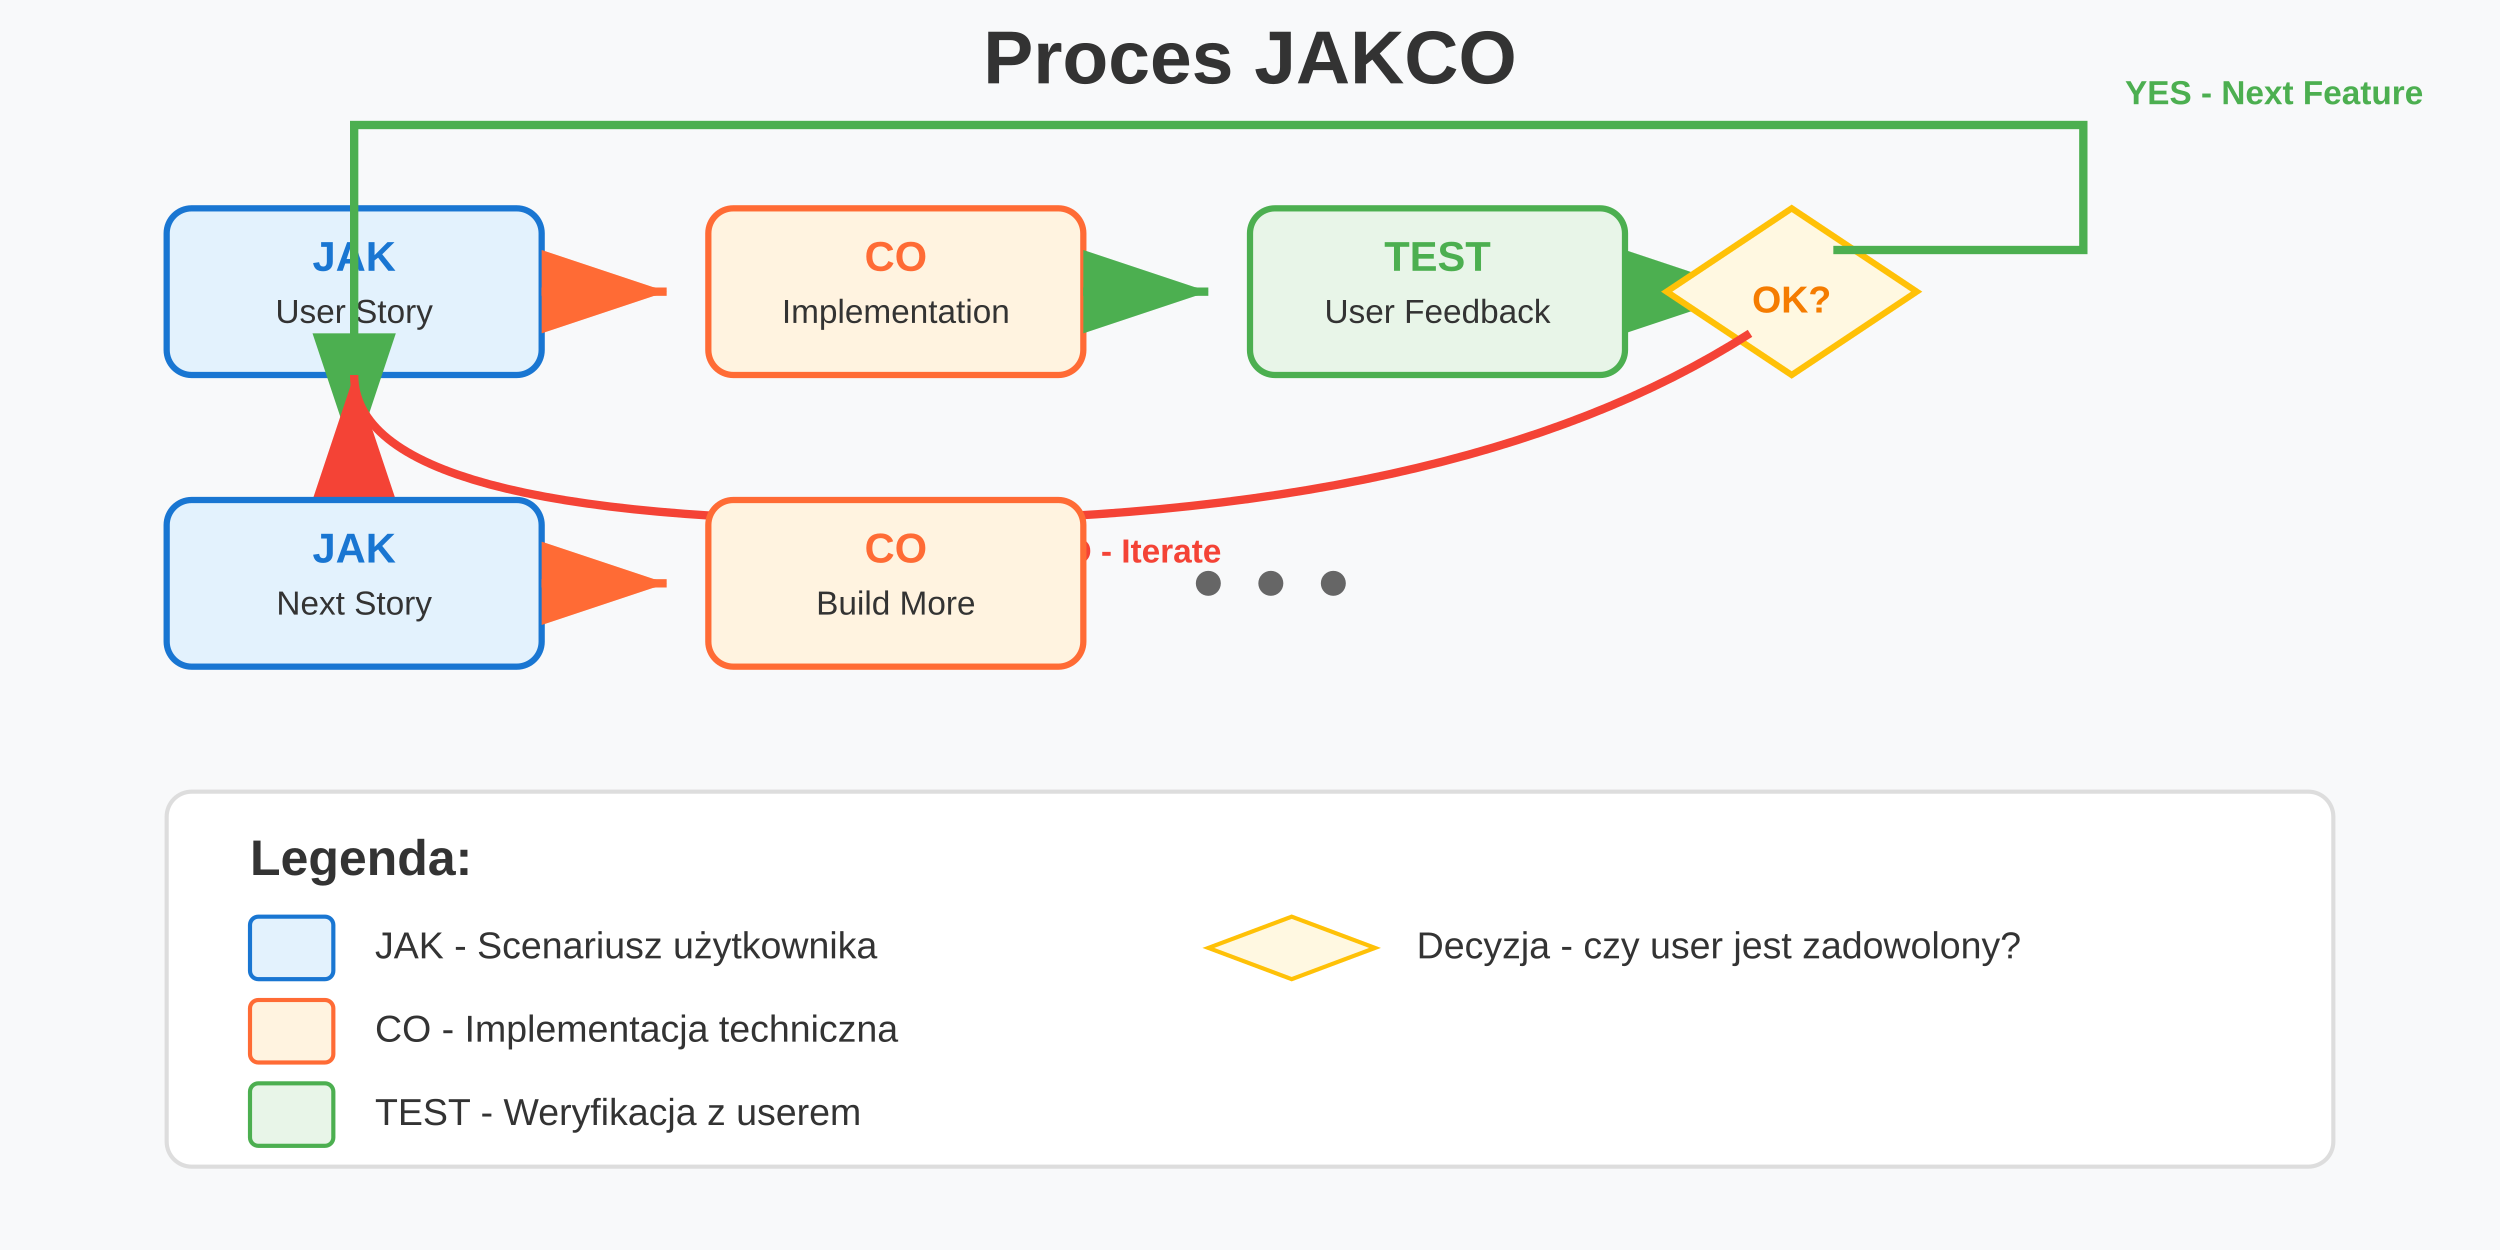
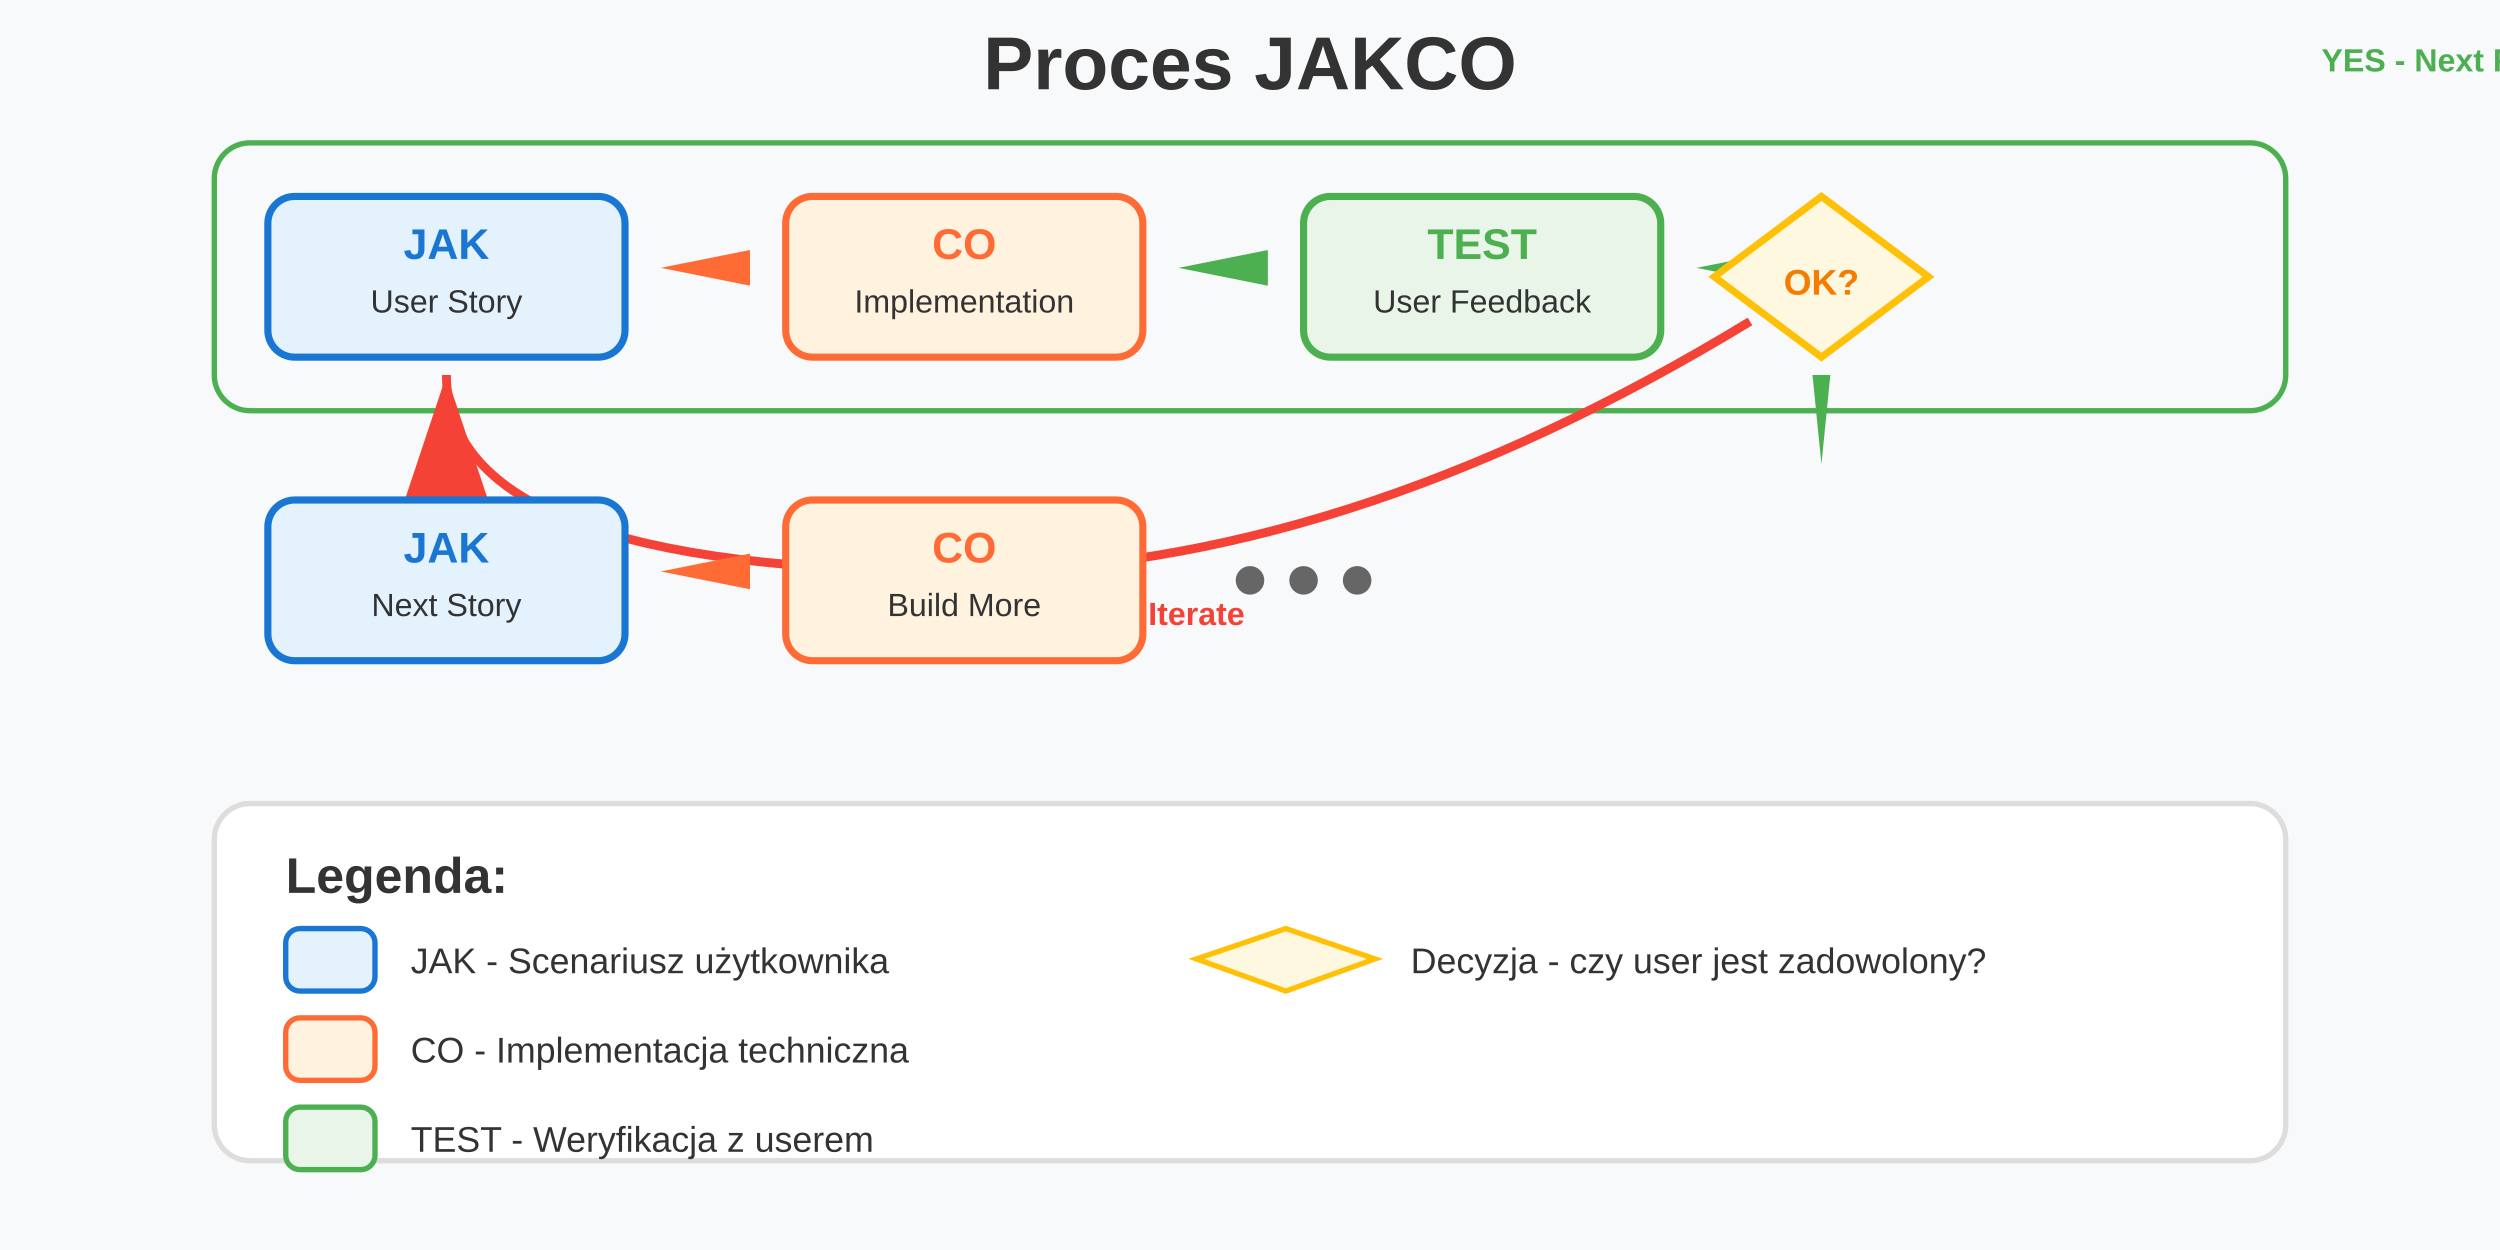
- <svg xmlns="http://www.w3.org/2000/svg" viewBox="0 0 1200 600">
-   <rect width="1200" height="600" fill="#f8f9fa" />
-   <text x="600" y="40" font-family="Arial, sans-serif" font-size="36" font-weight="bold" text-anchor="middle" fill="#333">
-     Proces JAKCO
-   </text>
-   <rect x="80" y="100" width="180" height="80" fill="#e3f2fd" rx="12" stroke="#1976d2" stroke-width="3" />
-   <text x="170" y="130" font-family="Arial, sans-serif" font-size="20" font-weight="bold" text-anchor="middle" fill="#1976d2">
-     JAK
-   </text>
-   <text x="170" y="155" font-family="Arial, sans-serif" font-size="16" text-anchor="middle" fill="#333">
-     User Story
-   </text>
-   <path d="M 260 140 L 320 140" stroke="#ff6b35" stroke-width="4" marker-end="url(#arrowhead)" />
-   <rect x="340" y="100" width="180" height="80" fill="#fff3e0" rx="12" stroke="#ff6b35" stroke-width="3" />
-   <text x="430" y="130" font-family="Arial, sans-serif" font-size="20" font-weight="bold" text-anchor="middle" fill="#ff6b35">
-     CO
-   </text>
-   <text x="430" y="155" font-family="Arial, sans-serif" font-size="16" text-anchor="middle" fill="#333">
-     Implementation
-   </text>
-   <path d="M 520 140 L 580 140" stroke="#4caf50" stroke-width="4" marker-end="url(#arrowhead2)" />
-   <rect x="600" y="100" width="180" height="80" fill="#e8f5e8" rx="12" stroke="#4caf50" stroke-width="3" />
-   <text x="690" y="130" font-family="Arial, sans-serif" font-size="20" font-weight="bold" text-anchor="middle" fill="#4caf50">
-     TEST
-   </text>
-   <text x="690" y="155" font-family="Arial, sans-serif" font-size="16" text-anchor="middle" fill="#333">
-     User Feedback
-   </text>
-   <path d="M 780 140 L 840 140" stroke="#4caf50" stroke-width="4" marker-end="url(#arrowhead2)" />
-   <polygon points="860,100 920,140 860,180 800,140" fill="#fff8e1" stroke="#ffc107" stroke-width="3" />
-   <text x="860" y="150" font-family="Arial, sans-serif" font-size="18" font-weight="bold" text-anchor="middle" fill="#f57c00">
-     OK?
-   </text>
-   <path d="M 880 120 L 1000 120 L 1000 60 L 170 60 L 170 220" stroke="#4caf50" stroke-width="4" marker-end="url(#arrowhead2)" fill="none" />
-   <text x="1020" y="50" font-family="Arial, sans-serif" font-size="16" font-weight="bold" fill="#4caf50">
-     YES - Next Feature
-   </text>
-   <path d="M 840 160 Q 700 250 430 250 Q 170 250 170 180" stroke="#f44336" stroke-width="4" marker-end="url(#arrowhead3)" fill="none" />
-   <text x="500" y="270" font-family="Arial, sans-serif" font-size="16" font-weight="bold" fill="#f44336">
-     NO - Iterate
-   </text>
-   <rect x="80" y="240" width="180" height="80" fill="#e3f2fd" rx="12" stroke="#1976d2" stroke-width="3" />
-   <text x="170" y="270" font-family="Arial, sans-serif" font-size="20" font-weight="bold" text-anchor="middle" fill="#1976d2">
-     JAK
-   </text>
-   <text x="170" y="295" font-family="Arial, sans-serif" font-size="16" text-anchor="middle" fill="#333">
-     Next Story
-   </text>
-   <path d="M 260 280 L 320 280" stroke="#ff6b35" stroke-width="4" marker-end="url(#arrowhead)" />
-   <rect x="340" y="240" width="180" height="80" fill="#fff3e0" rx="12" stroke="#ff6b35" stroke-width="3" />
-   <text x="430" y="270" font-family="Arial, sans-serif" font-size="20" font-weight="bold" text-anchor="middle" fill="#ff6b35">
-     CO
-   </text>
-   <text x="430" y="295" font-family="Arial, sans-serif" font-size="16" text-anchor="middle" fill="#333">
-     Build More
-   </text>
-   <circle cx="580" cy="280" r="6" fill="#666" />
-   <circle cx="610" cy="280" r="6" fill="#666" />
-   <circle cx="640" cy="280" r="6" fill="#666" />
-   <rect x="80" y="380" width="1040" height="180" fill="white" rx="12" stroke="#ddd" stroke-width="2" />
-   <text x="120" y="420" font-family="Arial, sans-serif" font-size="24" font-weight="bold" fill="#333">
-     Legenda:
-   </text>
-   <rect x="120" y="440" width="40" height="30" fill="#e3f2fd" stroke="#1976d2" stroke-width="2" rx="4" />
-   <text x="180" y="460" font-family="Arial, sans-serif" font-size="18" fill="#333">
-     JAK - Scenariusz użytkownika
-   </text>
-   <rect x="120" y="480" width="40" height="30" fill="#fff3e0" stroke="#ff6b35" stroke-width="2" rx="4" />
-   <text x="180" y="500" font-family="Arial, sans-serif" font-size="18" fill="#333">
-     CO - Implementacja techniczna
-   </text>
-   <rect x="120" y="520" width="40" height="30" fill="#e8f5e8" stroke="#4caf50" stroke-width="2" rx="4" />
-   <text x="180" y="540" font-family="Arial, sans-serif" font-size="18" fill="#333">
-     TEST - Weryfikacja z userem
-   </text>
-   <polygon points="620,440 660,455 620,470 580,455" fill="#fff8e1" stroke="#ffc107" stroke-width="2" />
-   <text x="680" y="460" font-family="Arial, sans-serif" font-size="18" fill="#333">
-     Decyzja - czy user jest zadowolony?
-   </text>
+ <svg xmlns="http://www.w3.org/2000/svg" viewBox="0 0 1400 700">
+   <rect width="1400" height="700" fill="#f8f9fa" />
+   <text x="700" y="50" font-family="Arial, sans-serif" font-size="42" font-weight="bold" text-anchor="middle" fill="#333"> Proces JAKCO </text>
+   <rect x="120" y="80" width="1160" height="150" fill="none" stroke="#4caf50" stroke-width="3" rx="20" />
+   <text x="1300" y="40" font-family="Arial, sans-serif" font-size="18" font-weight="bold" fill="#4caf50"> YES - Next Feature </text>
+   <rect x="150" y="110" width="200" height="90" fill="#e3f2fd" rx="15" stroke="#1976d2" stroke-width="4" />
+   <text x="250" y="145" font-family="Arial, sans-serif" font-size="24" font-weight="bold" text-anchor="middle" fill="#1976d2"> JAK </text>
+   <text x="250" y="175" font-family="Arial, sans-serif" font-size="18" text-anchor="middle" fill="#333"> User Story </text>
+   <polygon points="370,150 420,140 420,160" fill="#ff6b35" />
+   <rect x="440" y="110" width="200" height="90" fill="#fff3e0" rx="15" stroke="#ff6b35" stroke-width="4" />
+   <text x="540" y="145" font-family="Arial, sans-serif" font-size="24" font-weight="bold" text-anchor="middle" fill="#ff6b35"> CO </text>
+   <text x="540" y="175" font-family="Arial, sans-serif" font-size="18" text-anchor="middle" fill="#333"> Implementation </text>
+   <polygon points="660,150 710,140 710,160" fill="#4caf50" />
+   <rect x="730" y="110" width="200" height="90" fill="#e8f5e8" rx="15" stroke="#4caf50" stroke-width="4" />
+   <text x="830" y="145" font-family="Arial, sans-serif" font-size="24" font-weight="bold" text-anchor="middle" fill="#4caf50"> TEST </text>
+   <text x="830" y="175" font-family="Arial, sans-serif" font-size="18" text-anchor="middle" fill="#333"> User Feedback </text>
+   <polygon points="950,150 1000,140 1000,160" fill="#4caf50" />
+   <polygon points="1020,110 1080,155 1020,200 960,155" fill="#fff8e1" stroke="#ffc107" stroke-width="4" />
+   <text x="1020" y="165" font-family="Arial, sans-serif" font-size="20" font-weight="bold" text-anchor="middle" fill="#f57c00"> OK? </text>
+   <polygon points="1015,210 1025,210 1020,260" fill="#4caf50" />
+   <path d="M 980 180 Q 750 320 540 320 Q 250 320 250 210" stroke="#f44336" stroke-width="5" fill="none" marker-end="url(#arrowhead-red)" />
+   <text x="600" y="350" font-family="Arial, sans-serif" font-size="18" font-weight="bold" fill="#f44336"> NO - Iterate </text>
+   <rect x="150" y="280" width="200" height="90" fill="#e3f2fd" rx="15" stroke="#1976d2" stroke-width="4" />
+   <text x="250" y="315" font-family="Arial, sans-serif" font-size="24" font-weight="bold" text-anchor="middle" fill="#1976d2"> JAK </text>
+   <text x="250" y="345" font-family="Arial, sans-serif" font-size="18" text-anchor="middle" fill="#333"> Next Story </text>
+   <polygon points="370,320 420,310 420,330" fill="#ff6b35" />
+   <rect x="440" y="280" width="200" height="90" fill="#fff3e0" rx="15" stroke="#ff6b35" stroke-width="4" />
+   <text x="540" y="315" font-family="Arial, sans-serif" font-size="24" font-weight="bold" text-anchor="middle" fill="#ff6b35"> CO </text>
+   <text x="540" y="345" font-family="Arial, sans-serif" font-size="18" text-anchor="middle" fill="#333"> Build More </text>
+   <circle cx="700" cy="325" r="8" fill="#666" />
+   <circle cx="730" cy="325" r="8" fill="#666" />
+   <circle cx="760" cy="325" r="8" fill="#666" />
+   <rect x="120" y="450" width="1160" height="200" fill="white" rx="20" stroke="#ddd" stroke-width="3" />
+   <text x="160" y="500" font-family="Arial, sans-serif" font-size="28" font-weight="bold" fill="#333"> Legenda: </text>
+   <rect x="160" y="520" width="50" height="35" fill="#e3f2fd" stroke="#1976d2" stroke-width="3" rx="8" />
+   <text x="230" y="545" font-family="Arial, sans-serif" font-size="20" fill="#333"> JAK - Scenariusz użytkownika </text>
+   <polygon points="720,520 770,537 720,555 670,537" fill="#fff8e1" stroke="#ffc107" stroke-width="3" />
+   <text x="790" y="545" font-family="Arial, sans-serif" font-size="20" fill="#333"> Decyzja - czy user jest zadowolony? </text>
+   <rect x="160" y="570" width="50" height="35" fill="#fff3e0" stroke="#ff6b35" stroke-width="3" rx="8" />
+   <text x="230" y="595" font-family="Arial, sans-serif" font-size="20" fill="#333"> CO - Implementacja techniczna </text>
+   <rect x="160" y="620" width="50" height="35" fill="#e8f5e8" stroke="#4caf50" stroke-width="3" rx="8" />
+   <text x="230" y="645" font-family="Arial, sans-serif" font-size="20" fill="#333"> TEST - Weryfikacja z userem </text>
  <defs>
-     <marker id="arrowhead" markerWidth="15" markerHeight="10" refX="15" refY="5" orient="auto">
-       <polygon points="0 0, 15 5, 0 10" fill="#ff6b35" />
-     </marker>
-     <marker id="arrowhead2" markerWidth="15" markerHeight="10" refX="15" refY="5" orient="auto">
-       <polygon points="0 0, 15 5, 0 10" fill="#4caf50" />
-     </marker>
-     <marker id="arrowhead3" markerWidth="15" markerHeight="10" refX="15" refY="5" orient="auto">
+     <marker id="arrowhead-red" markerWidth="15" markerHeight="10" refX="15" refY="5" orient="auto">
      <polygon points="0 0, 15 5, 0 10" fill="#f44336" />
    </marker>
  </defs>
</svg>
